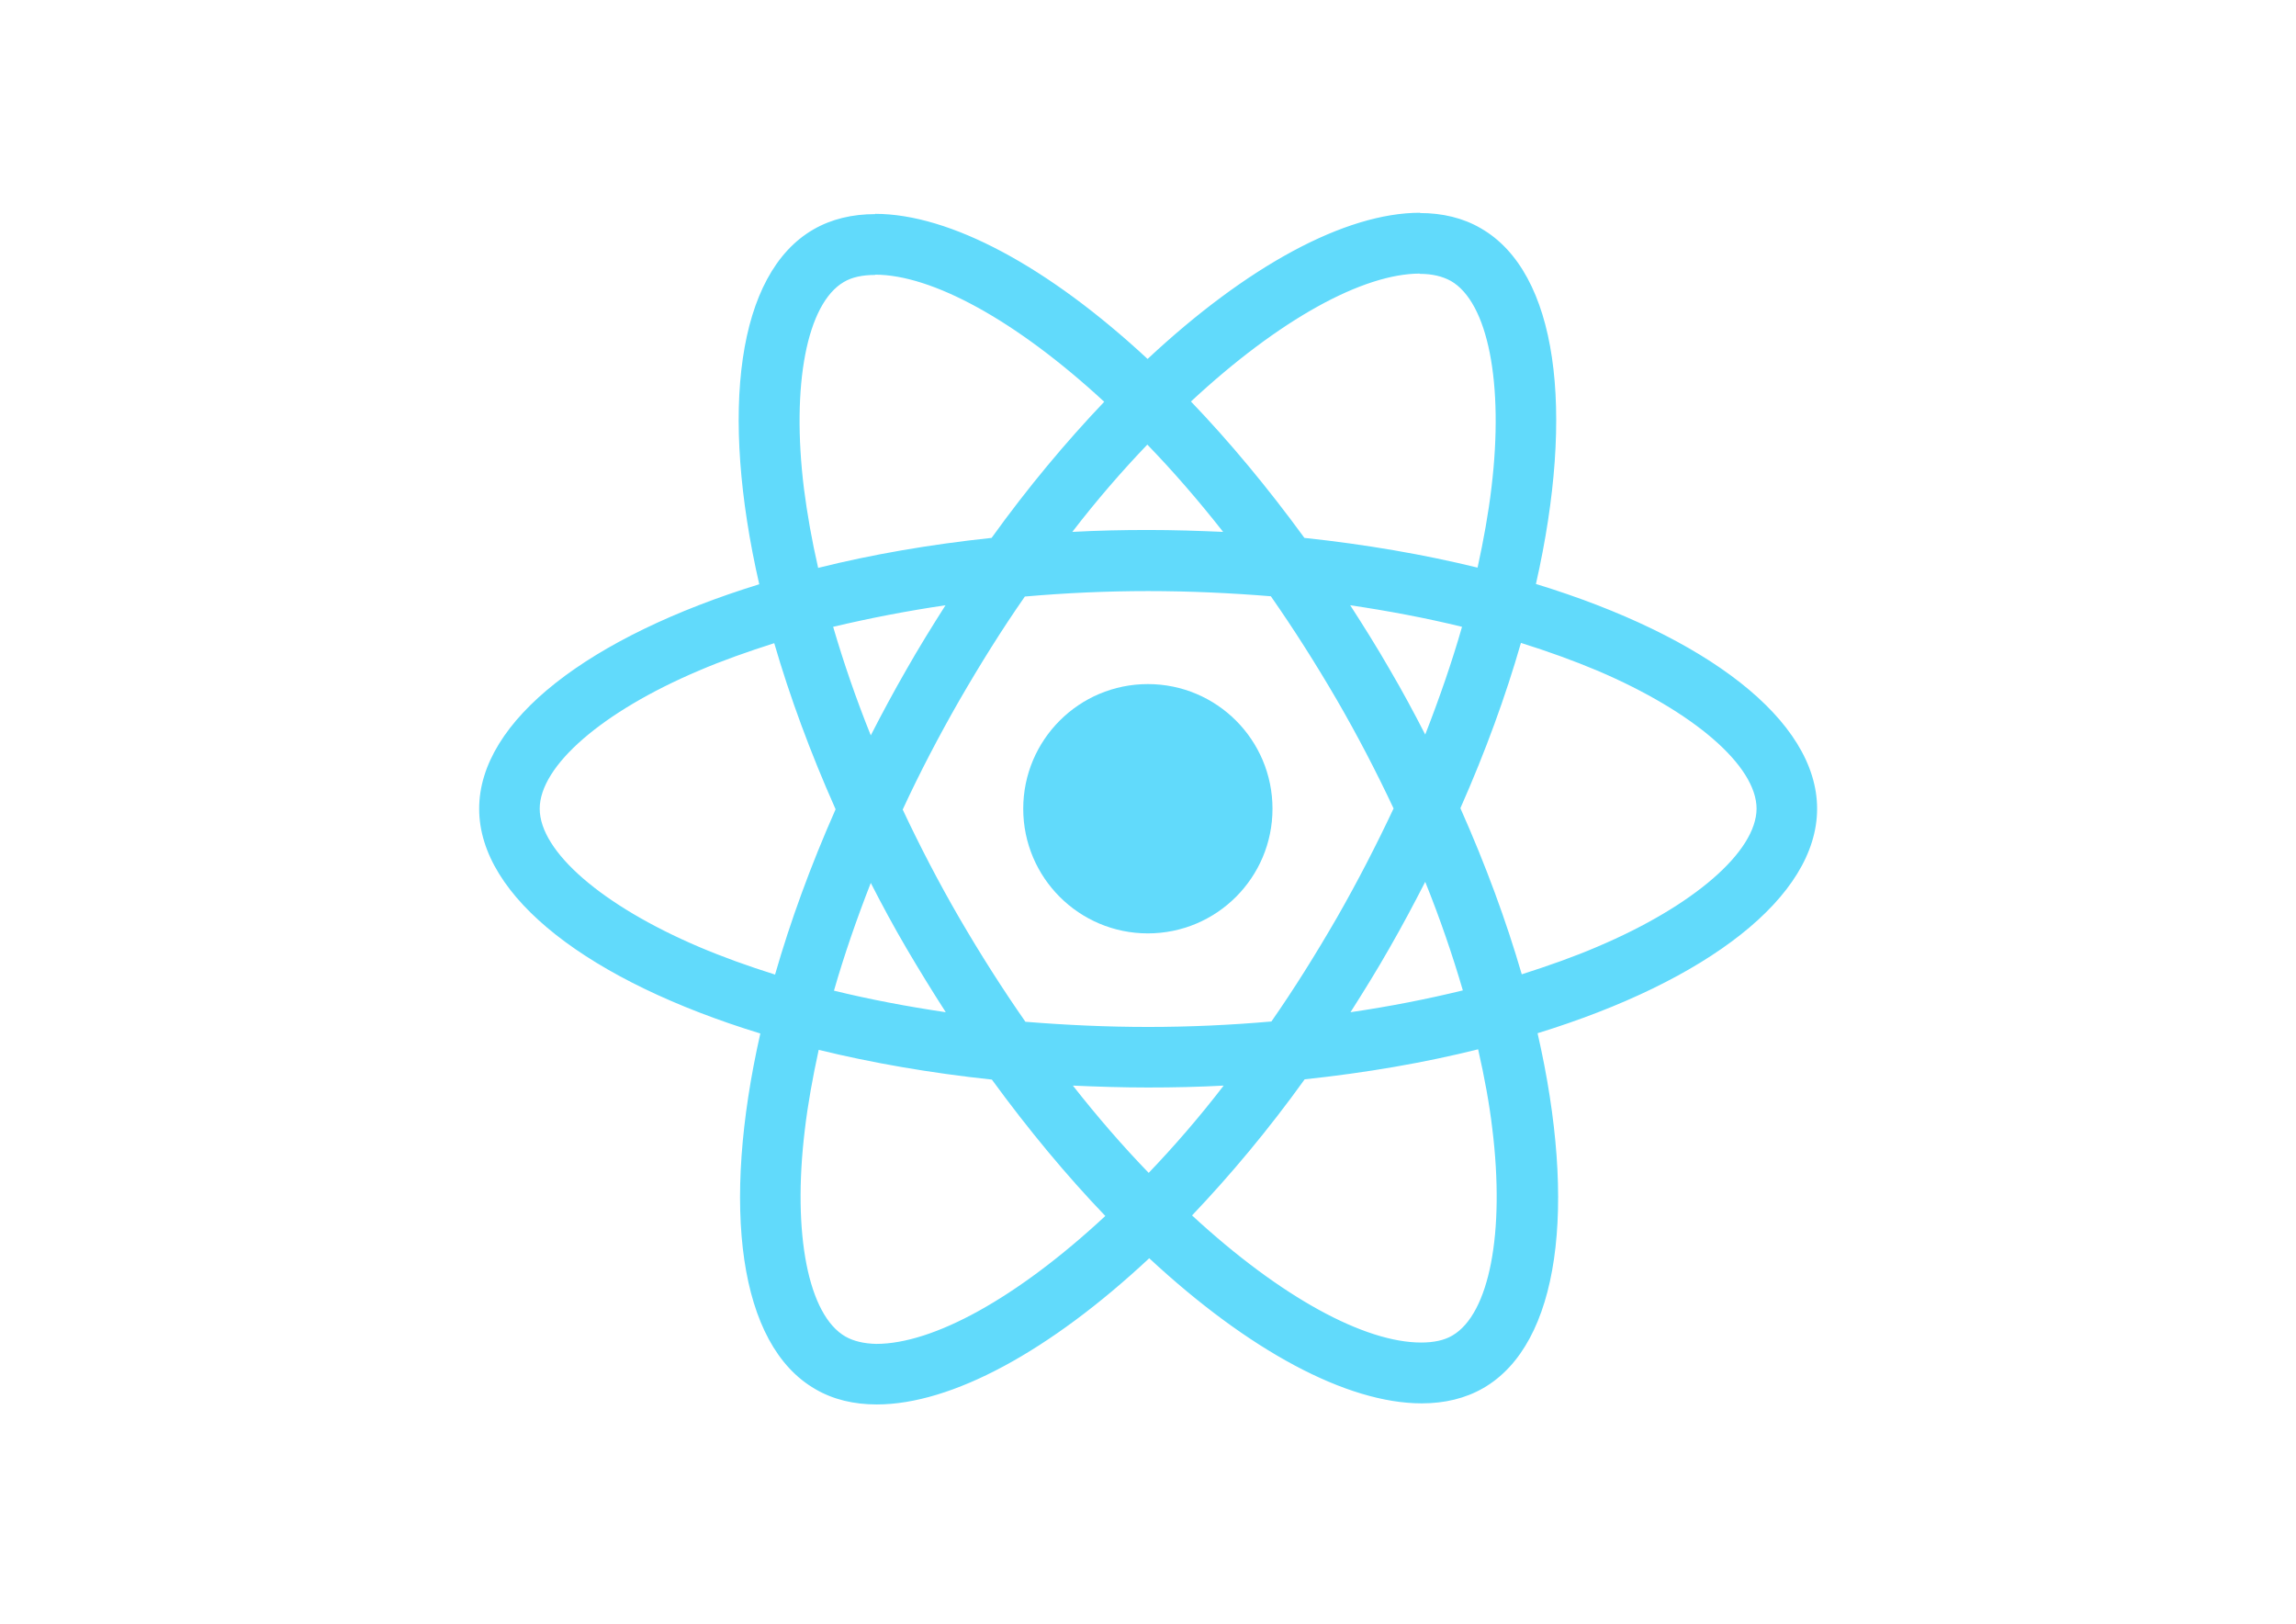
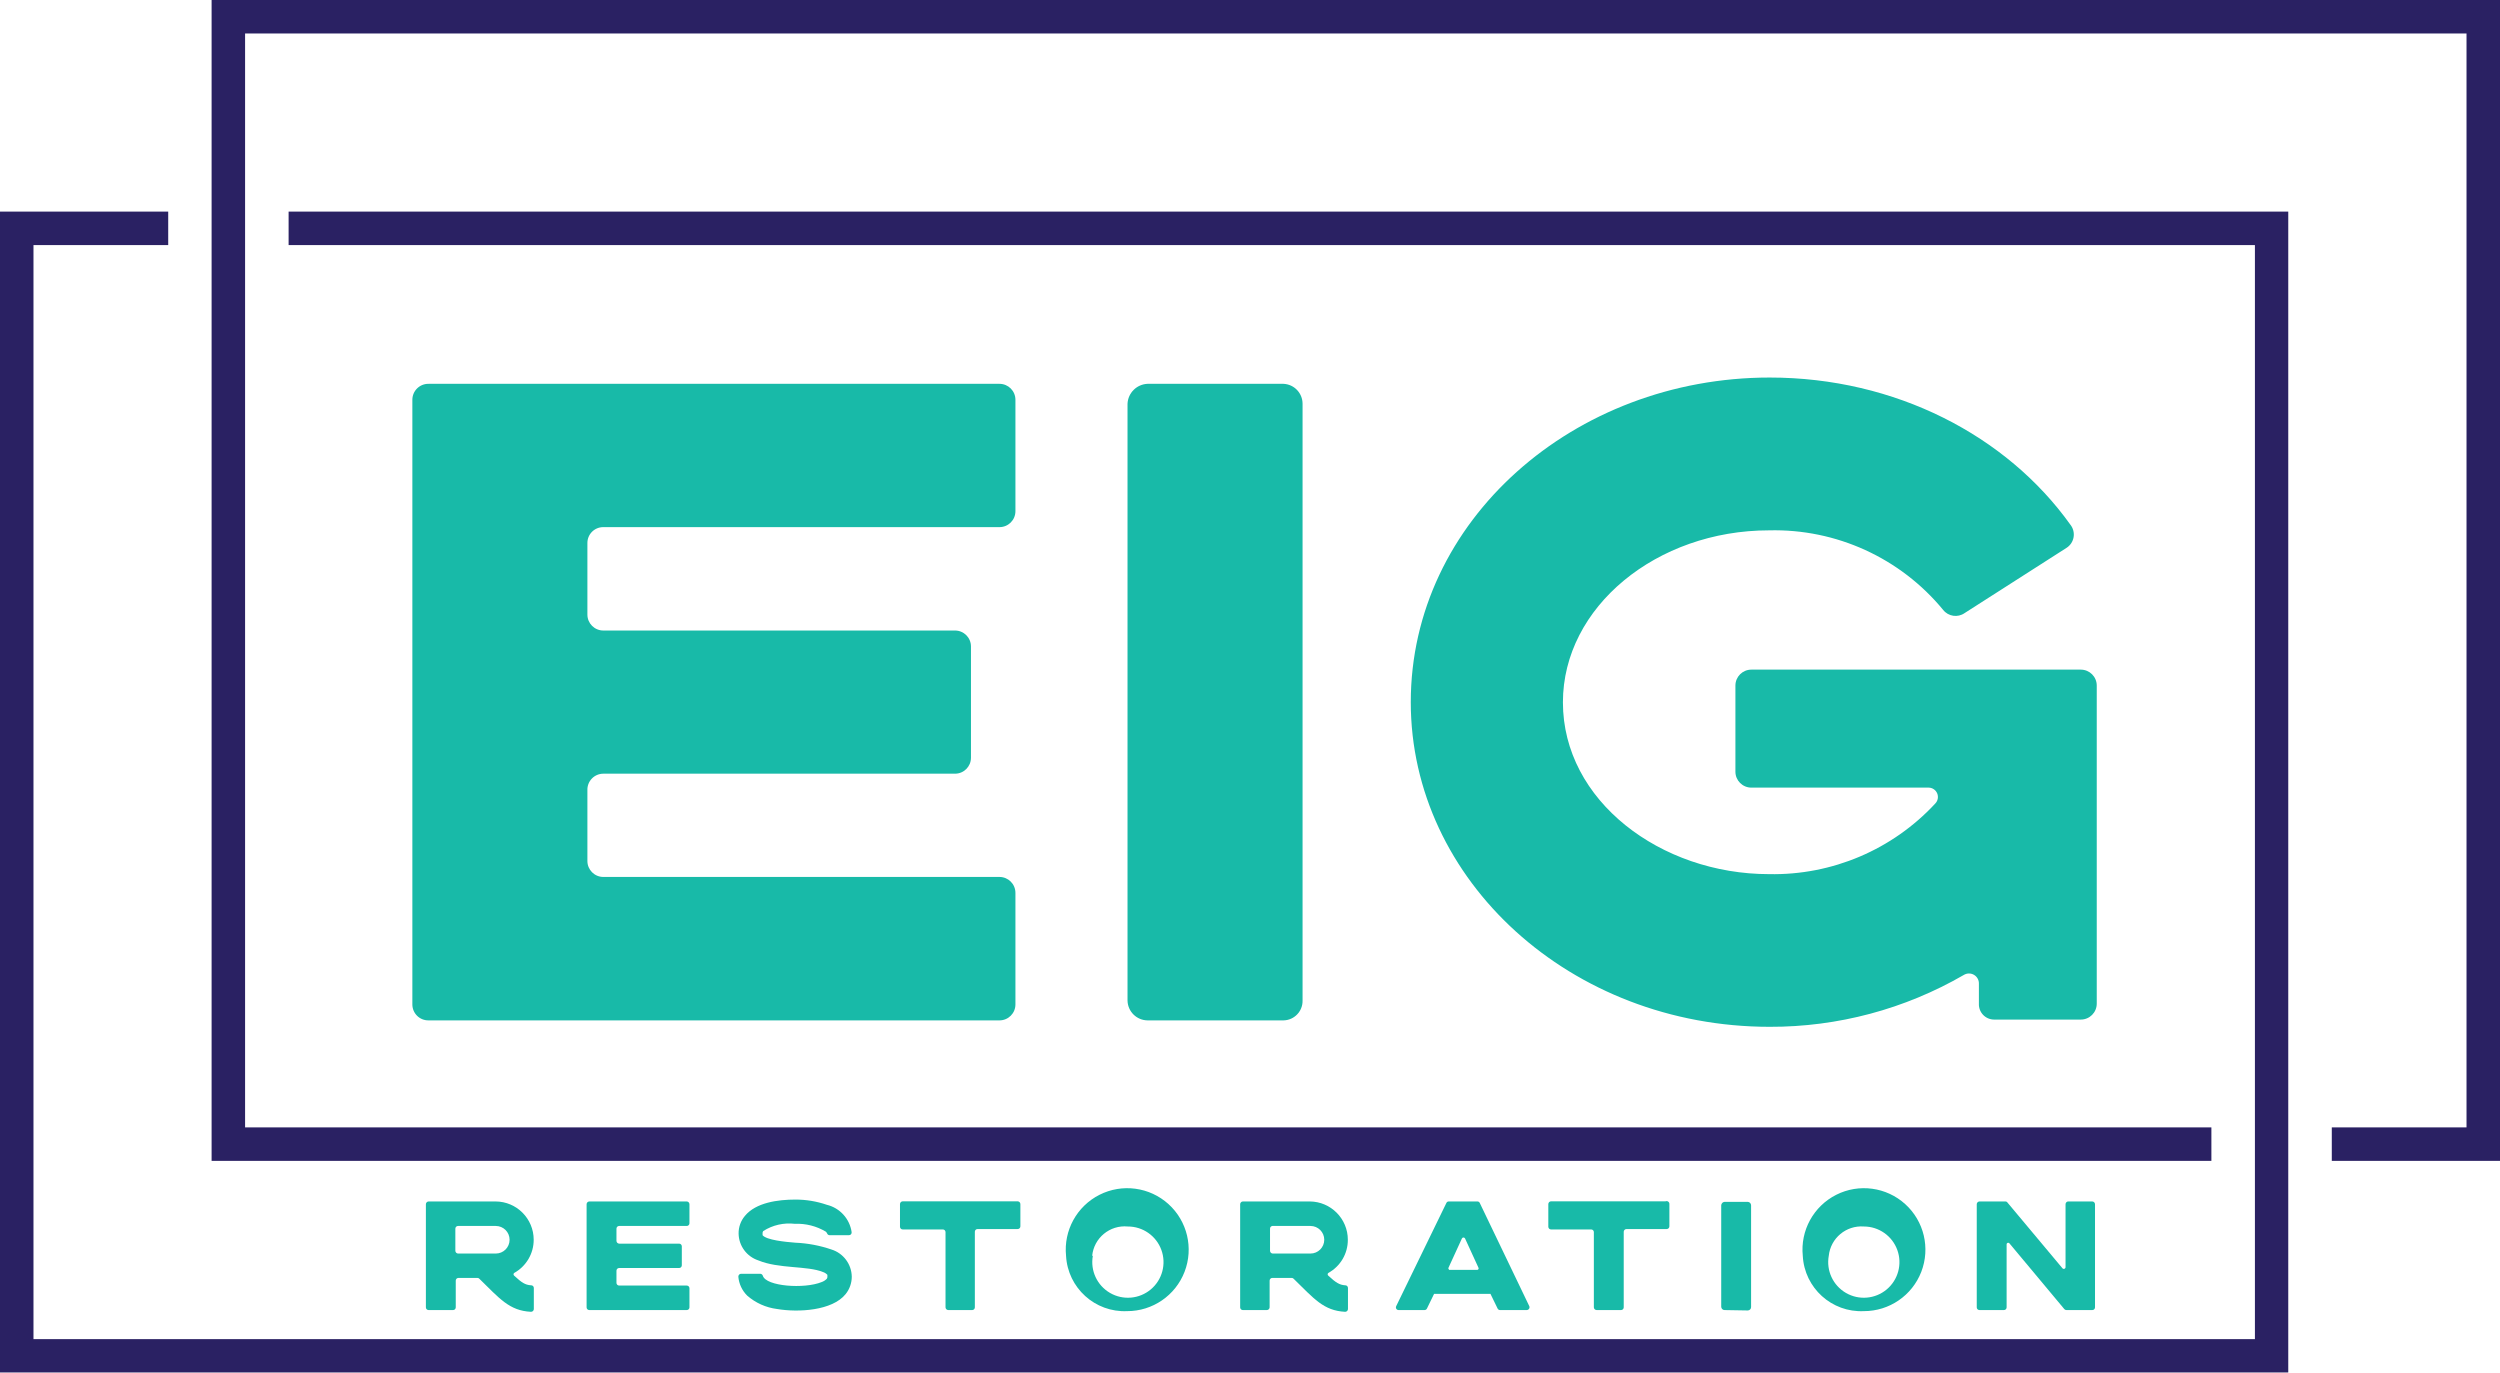
- <svg xmlns="http://www.w3.org/2000/svg" viewBox="0 0 841.9 595.3">
-   <g fill="#61DAFB">
-     <path d="M666.3 296.5c0-32.5-40.7-63.3-103.1-82.4 14.4-63.6 8-114.2-20.2-130.4-6.5-3.8-14.1-5.6-22.4-5.6v22.3c4.6 0 8.3.9 11.4 2.6 13.6 7.8 19.5 37.5 14.9 75.7-1.1 9.4-2.9 19.3-5.1 29.4-19.6-4.8-41-8.5-63.5-10.9-13.5-18.5-27.5-35.3-41.6-50 32.6-30.3 63.2-46.9 84-46.9V78c-27.5 0-63.5 19.6-99.9 53.6-36.4-33.8-72.4-53.2-99.9-53.2v22.3c20.7 0 51.4 16.5 84 46.6-14 14.7-28 31.4-41.3 49.9-22.6 2.4-44 6.1-63.6 11-2.3-10-4-19.7-5.2-29-4.7-38.2 1.1-67.9 14.6-75.8 3-1.8 6.9-2.6 11.5-2.6V78.5c-8.4 0-16 1.8-22.6 5.6-28.1 16.2-34.4 66.7-19.9 130.1-62.2 19.2-102.7 49.9-102.7 82.3 0 32.5 40.7 63.3 103.1 82.4-14.4 63.6-8 114.2 20.2 130.4 6.5 3.8 14.1 5.6 22.5 5.6 27.5 0 63.5-19.6 99.9-53.6 36.4 33.8 72.4 53.2 99.9 53.2 8.4 0 16-1.8 22.6-5.6 28.1-16.2 34.4-66.7 19.9-130.1 62-19.1 102.5-49.9 102.5-82.3zm-130.2-66.7c-3.7 12.9-8.3 26.2-13.5 39.5-4.1-8-8.4-16-13.1-24-4.6-8-9.5-15.8-14.4-23.4 14.2 2.1 27.9 4.7 41 7.9zm-45.8 106.5c-7.8 13.5-15.8 26.3-24.1 38.2-14.9 1.3-30 2-45.2 2-15.1 0-30.2-.7-45-1.9-8.3-11.9-16.4-24.6-24.2-38-7.6-13.1-14.5-26.4-20.8-39.8 6.2-13.4 13.2-26.8 20.7-39.9 7.8-13.5 15.8-26.3 24.1-38.2 14.9-1.3 30-2 45.2-2 15.1 0 30.2.7 45 1.9 8.3 11.9 16.4 24.6 24.2 38 7.6 13.1 14.5 26.4 20.8 39.8-6.3 13.4-13.2 26.8-20.7 39.9zm32.3-13c5.4 13.4 10 26.8 13.8 39.8-13.1 3.2-26.9 5.9-41.2 8 4.9-7.7 9.8-15.6 14.4-23.7 4.6-8 8.9-16.1 13-24.1zM421.2 430c-9.3-9.6-18.6-20.3-27.8-32 9 .4 18.2.7 27.5.7 9.4 0 18.7-.2 27.8-.7-9 11.7-18.3 22.4-27.5 32zm-74.4-58.9c-14.2-2.1-27.9-4.7-41-7.9 3.7-12.9 8.3-26.2 13.5-39.5 4.1 8 8.4 16 13.1 24 4.7 8 9.5 15.8 14.4 23.4zM420.7 163c9.3 9.6 18.6 20.3 27.8 32-9-.4-18.2-.7-27.5-.7-9.4 0-18.7.2-27.8.7 9-11.7 18.3-22.4 27.5-32zm-74 58.9c-4.9 7.7-9.8 15.6-14.4 23.7-4.6 8-8.9 16-13 24-5.4-13.4-10-26.8-13.8-39.8 13.1-3.1 26.9-5.8 41.2-7.9zm-90.5 125.2c-35.4-15.1-58.3-34.9-58.3-50.6 0-15.7 22.9-35.6 58.3-50.6 8.6-3.7 18-7 27.7-10.1 5.7 19.6 13.2 40 22.5 60.9-9.2 20.8-16.6 41.1-22.2 60.6-9.9-3.1-19.3-6.5-28-10.2zM310 490c-13.6-7.8-19.5-37.5-14.9-75.7 1.1-9.4 2.9-19.3 5.1-29.4 19.6 4.8 41 8.5 63.5 10.9 13.5 18.5 27.5 35.3 41.6 50-32.6 30.3-63.2 46.9-84 46.9-4.5-.1-8.3-1-11.3-2.7zm237.2-76.2c4.7 38.2-1.1 67.9-14.6 75.8-3 1.8-6.9 2.6-11.5 2.6-20.7 0-51.4-16.5-84-46.6 14-14.7 28-31.4 41.3-49.9 22.6-2.4 44-6.1 63.6-11 2.3 10.1 4.1 19.8 5.2 29.1zm38.5-66.7c-8.6 3.7-18 7-27.7 10.1-5.7-19.6-13.2-40-22.5-60.9 9.2-20.8 16.6-41.1 22.2-60.6 9.9 3.1 19.3 6.5 28.1 10.2 35.4 15.1 58.3 34.9 58.3 50.6-.1 15.7-23 35.6-58.4 50.6zM320.8 78.4z" />
-     <circle cx="420.9" cy="296.5" r="45.7" />
-     <path d="M520.5 78.1z" />
+ <svg xmlns="http://www.w3.org/2000/svg" viewBox="0 0 186.67 102.48">
+   <defs>
+     <style>.e41e30d8-2d90-413f-aac8-35d9b8987e07{fill:#18baa8;}.aa22f1b3-ab18-4cc6-a2ba-1c0349a513be{fill:#2a2163;}</style>
+   </defs>
+   <g id="a79e320d-cb3a-45b1-b658-6c339cf7bde7" data-name="Layer 2">
+     <g id="a16d813b-fb7c-4dd9-8bf6-d72665bbb136" data-name="Main Content">
+       <path class="e41e30d8-2d90-413f-aac8-35d9b8987e07" d="M45.05,39.36a1.18,1.18,0,0,0-1.19,1.18v5.35a1.19,1.19,0,0,0,1.19,1.19H71.31a1.19,1.19,0,0,1,1.19,1.19v8.32a1.19,1.19,0,0,1-1.19,1.18H45.05A1.19,1.19,0,0,0,43.86,59v5.29a1.19,1.19,0,0,0,1.19,1.19H74.63a1.19,1.19,0,0,1,1.19,1.19V75a1.19,1.19,0,0,1-1.19,1.19H32A1.19,1.19,0,0,1,30.79,75V29.85A1.19,1.19,0,0,1,32,28.66H74.63a1.19,1.19,0,0,1,1.19,1.19v8.32a1.19,1.19,0,0,1-1.19,1.19Z" />
+       <path class="e41e30d8-2d90-413f-aac8-35d9b8987e07" d="M85.68,76.19a1.51,1.51,0,0,1-1.49-1.48V30.15a1.56,1.56,0,0,1,1.49-1.49H95.84a1.49,1.49,0,0,1,1.42,1.49V74.71a1.45,1.45,0,0,1-1.42,1.48Z" />
+       <path class="e41e30d8-2d90-413f-aac8-35d9b8987e07" d="M155.37,50a1.19,1.19,0,0,1,1.19,1.19V74.94a1.19,1.19,0,0,1-1.19,1.19h-6.48a1.14,1.14,0,0,1-1.13-1.19V73.46a.74.74,0,0,0-1.13-.66,28.76,28.76,0,0,1-14.49,3.87c-14.86,0-26.8-10.94-26.8-24.24,0-13.55,12.18-24.24,26.8-24.24,9.38,0,17.7,4.33,22.46,11a1.18,1.18,0,0,1-.3,1.72l-7.61,4.87a1.18,1.18,0,0,1-1.6-.24,16.31,16.31,0,0,0-13-5.94c-8.38,0-15.39,5.71-15.39,12.84,0,7.36,7.31,12.83,15.39,12.83A16.47,16.47,0,0,0,144.5,60a.7.7,0,0,0-.48-1.19H130.77a1.19,1.19,0,0,1-1.19-1.19V51.18A1.19,1.19,0,0,1,130.77,50Z" />
+       <path class="e41e30d8-2d90-413f-aac8-35d9b8987e07" d="M39.86,96.17v1.58a.21.21,0,0,1-.21.2c-1.63-.08-2.35-1-3.86-2.47a.18.18,0,0,0-.14-.06H34.23a.2.2,0,0,0-.2.2v2a.2.2,0,0,1-.2.2H32a.2.2,0,0,1-.2-.2v-7.7a.21.21,0,0,1,.2-.21h5a2.86,2.86,0,0,1,2.85,2.86,2.83,2.83,0,0,1-1.46,2.48.13.13,0,0,0,0,.2c.57.53.83.69,1.25.72A.2.2,0,0,1,39.86,96.17ZM34,91.74v1.65a.21.21,0,0,0,.2.21h2.82a1,1,0,0,0,0-2.06h-2.8A.2.2,0,0,0,34,91.74Z" />
+       <path class="e41e30d8-2d90-413f-aac8-35d9b8987e07" d="M46.23,91.54a.2.2,0,0,0-.2.2v.91a.21.21,0,0,0,.2.21h4.48a.2.2,0,0,1,.2.2v1.42a.2.2,0,0,1-.2.2H46.23a.2.2,0,0,0-.2.2v.9a.2.2,0,0,0,.2.21h5.05a.2.2,0,0,1,.2.2v1.43a.2.2,0,0,1-.2.2H44a.2.2,0,0,1-.2-.2v-7.7a.21.21,0,0,1,.2-.21h7.28a.21.21,0,0,1,.2.21v1.42a.2.2,0,0,1-.2.2Z" />
+       <path class="e41e30d8-2d90-413f-aac8-35d9b8987e07" d="M63.6,95.32a2.07,2.07,0,0,1-.46,1.31c-1,1.24-3.53,1.38-5.12,1.11a4.18,4.18,0,0,1-2.23-1,2.27,2.27,0,0,1-.66-1.41.21.21,0,0,1,.2-.22h1.44a.21.21,0,0,1,.19.15c.24.79,3.09,1,4.39.47a1,1,0,0,0,.38-.24.22.22,0,0,0,.05-.16c0-.1,0-.13,0-.14a.76.76,0,0,0-.33-.21c-1.17-.48-3.3-.23-4.83-.87a2.14,2.14,0,0,1-1.47-2,2,2,0,0,1,.47-1.32c.82-1,2.47-1.22,3.76-1.22a7.2,7.2,0,0,1,2.36.39A2.46,2.46,0,0,1,63.59,92a.2.2,0,0,1-.2.23H61.94a.2.2,0,0,1-.18-.13.44.44,0,0,0-.09-.13,4.16,4.16,0,0,0-2.32-.59,3.6,3.6,0,0,0-2.36.54.23.23,0,0,0-.05.17c0,.1,0,.12,0,.14.29.36,1.68.5,2.45.56a9.53,9.53,0,0,1,2.7.51A2.16,2.16,0,0,1,63.6,95.32Z" />
+       <path class="e41e30d8-2d90-413f-aac8-35d9b8987e07" d="M76.19,89.91v1.66a.2.2,0,0,1-.21.2H73a.2.2,0,0,0-.21.2v5.65a.2.2,0,0,1-.2.2H70.81a.21.21,0,0,1-.21-.2V92a.2.2,0,0,0-.2-.2h-3a.2.2,0,0,1-.2-.2V89.91a.21.21,0,0,1,.2-.21H76A.21.21,0,0,1,76.19,89.91Z" />
+       <path class="e41e30d8-2d90-413f-aac8-35d9b8987e07" d="M79.6,93.77a4.59,4.59,0,1,1,4.56,4.13A4.37,4.37,0,0,1,79.6,93.77Zm2,0a2.66,2.66,0,1,0,2.61-2.19A2.44,2.44,0,0,0,81.55,93.77Z" />
+       <path class="e41e30d8-2d90-413f-aac8-35d9b8987e07" d="M100.65,96.17v1.58a.21.21,0,0,1-.21.2c-1.62-.08-2.34-1-3.85-2.47a.18.18,0,0,0-.14-.06H95a.2.2,0,0,0-.2.2v2a.21.21,0,0,1-.21.2H92.8a.2.2,0,0,1-.2-.2v-7.7a.21.21,0,0,1,.2-.21h5a2.86,2.86,0,0,1,2.84,2.86,2.81,2.81,0,0,1-1.46,2.48.13.13,0,0,0,0,.2c.57.53.84.69,1.25.72A.2.2,0,0,1,100.65,96.17Zm-5.82-4.43v1.65a.21.21,0,0,0,.2.21h2.82a1,1,0,0,0,0-2.06H95A.2.2,0,0,0,94.83,91.74Z" />
+       <path class="e41e30d8-2d90-413f-aac8-35d9b8987e07" d="M114,97.82H112a.2.2,0,0,1-.18-.12l-.53-1.09h-4.21l-.53,1.09a.2.2,0,0,1-.18.12h-1.94a.2.2,0,0,1-.18-.29L108,89.82a.19.19,0,0,1,.18-.11h2.13a.19.19,0,0,1,.18.11l3.7,7.71A.21.21,0,0,1,114,97.82Zm-5.8-3h2.09a.11.11,0,0,0,.1-.17l-1-2.18a.13.13,0,0,0-.23,0l-1,2.18A.11.11,0,0,0,108.18,94.78Z" />
+       <path class="e41e30d8-2d90-413f-aac8-35d9b8987e07" d="M124.65,89.91v1.66a.2.2,0,0,1-.2.2h-3a.21.21,0,0,0-.21.2v5.65a.2.2,0,0,1-.2.2h-1.82a.21.21,0,0,1-.21-.2V92a.2.2,0,0,0-.2-.2h-3a.2.2,0,0,1-.2-.2V89.91a.21.21,0,0,1,.2-.21h8.55A.21.21,0,0,1,124.65,89.91Z" />
+       <path class="e41e30d8-2d90-413f-aac8-35d9b8987e07" d="M128.77,97.82a.25.25,0,0,1-.25-.25V90a.27.27,0,0,1,.25-.26h1.74a.26.26,0,0,1,.24.26v7.6a.25.25,0,0,1-.24.25Z" />
+       <path class="e41e30d8-2d90-413f-aac8-35d9b8987e07" d="M134.61,93.77a4.59,4.59,0,1,1,4.56,4.13A4.36,4.36,0,0,1,134.61,93.77Zm1.94,0a2.66,2.66,0,1,0,2.62-2.19A2.45,2.45,0,0,0,136.55,93.77Z" />
+       <path class="e41e30d8-2d90-413f-aac8-35d9b8987e07" d="M154.41,89.71h1.82a.21.21,0,0,1,.2.21v7.7a.2.2,0,0,1-.21.2H154.3a.2.2,0,0,1-.16-.07l-4.09-4.9a.12.12,0,0,0-.22.08v4.69a.2.2,0,0,1-.21.2H147.8a.2.2,0,0,1-.2-.2v-7.7a.21.21,0,0,1,.2-.21h1.94a.19.19,0,0,1,.16.09L154,94.7a.13.13,0,0,0,.23-.08v-4.7A.21.21,0,0,1,154.41,89.71Z" />
+       <polygon class="aa22f1b3-ab18-4cc6-a2ba-1c0349a513be" points="170.86 102.48 0 102.48 0 15.8 12.56 15.8 12.56 18.3 2.5 18.3 2.5 99.99 168.37 99.99 168.37 18.3 21.55 18.3 21.55 15.8 170.86 15.8 170.86 102.48" />
+       <polygon class="aa22f1b3-ab18-4cc6-a2ba-1c0349a513be" points="186.67 86.68 174.11 86.68 174.11 84.18 184.17 84.18 184.17 2.5 18.3 2.5 18.3 84.18 165.12 84.18 165.12 86.68 15.8 86.68 15.8 0 186.67 0 186.67 86.68" />
+     </g>
  </g>
</svg>
